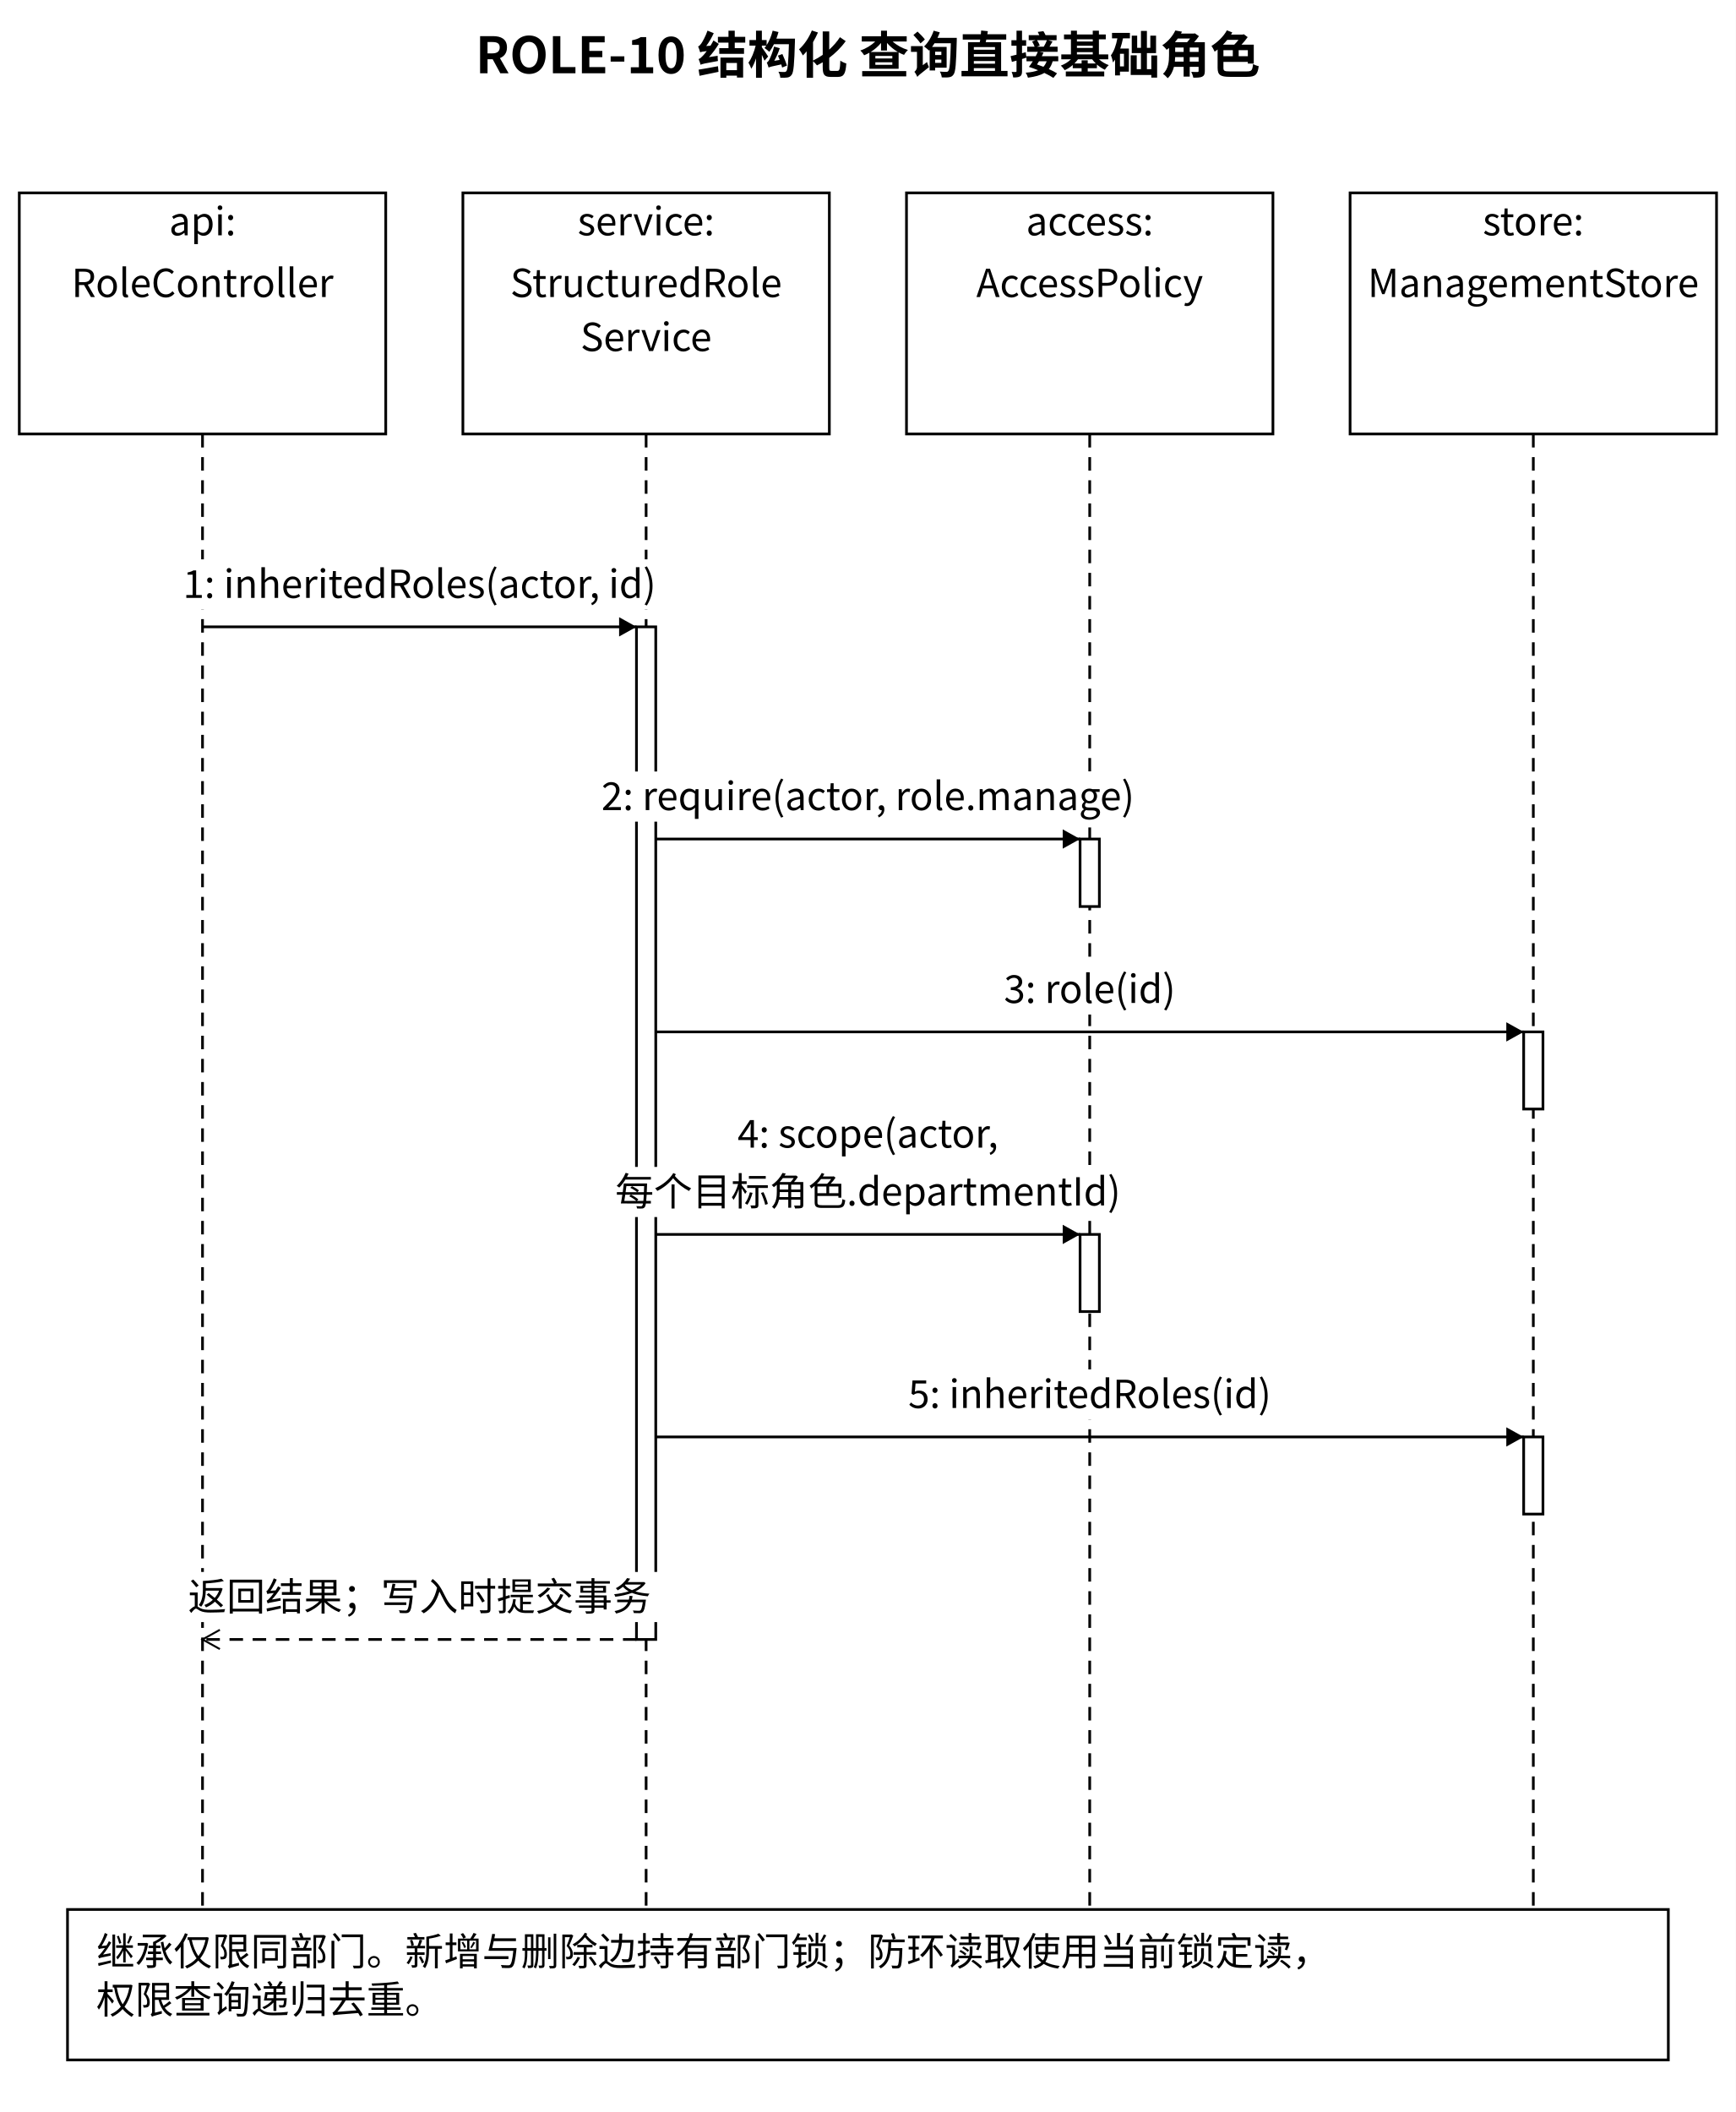
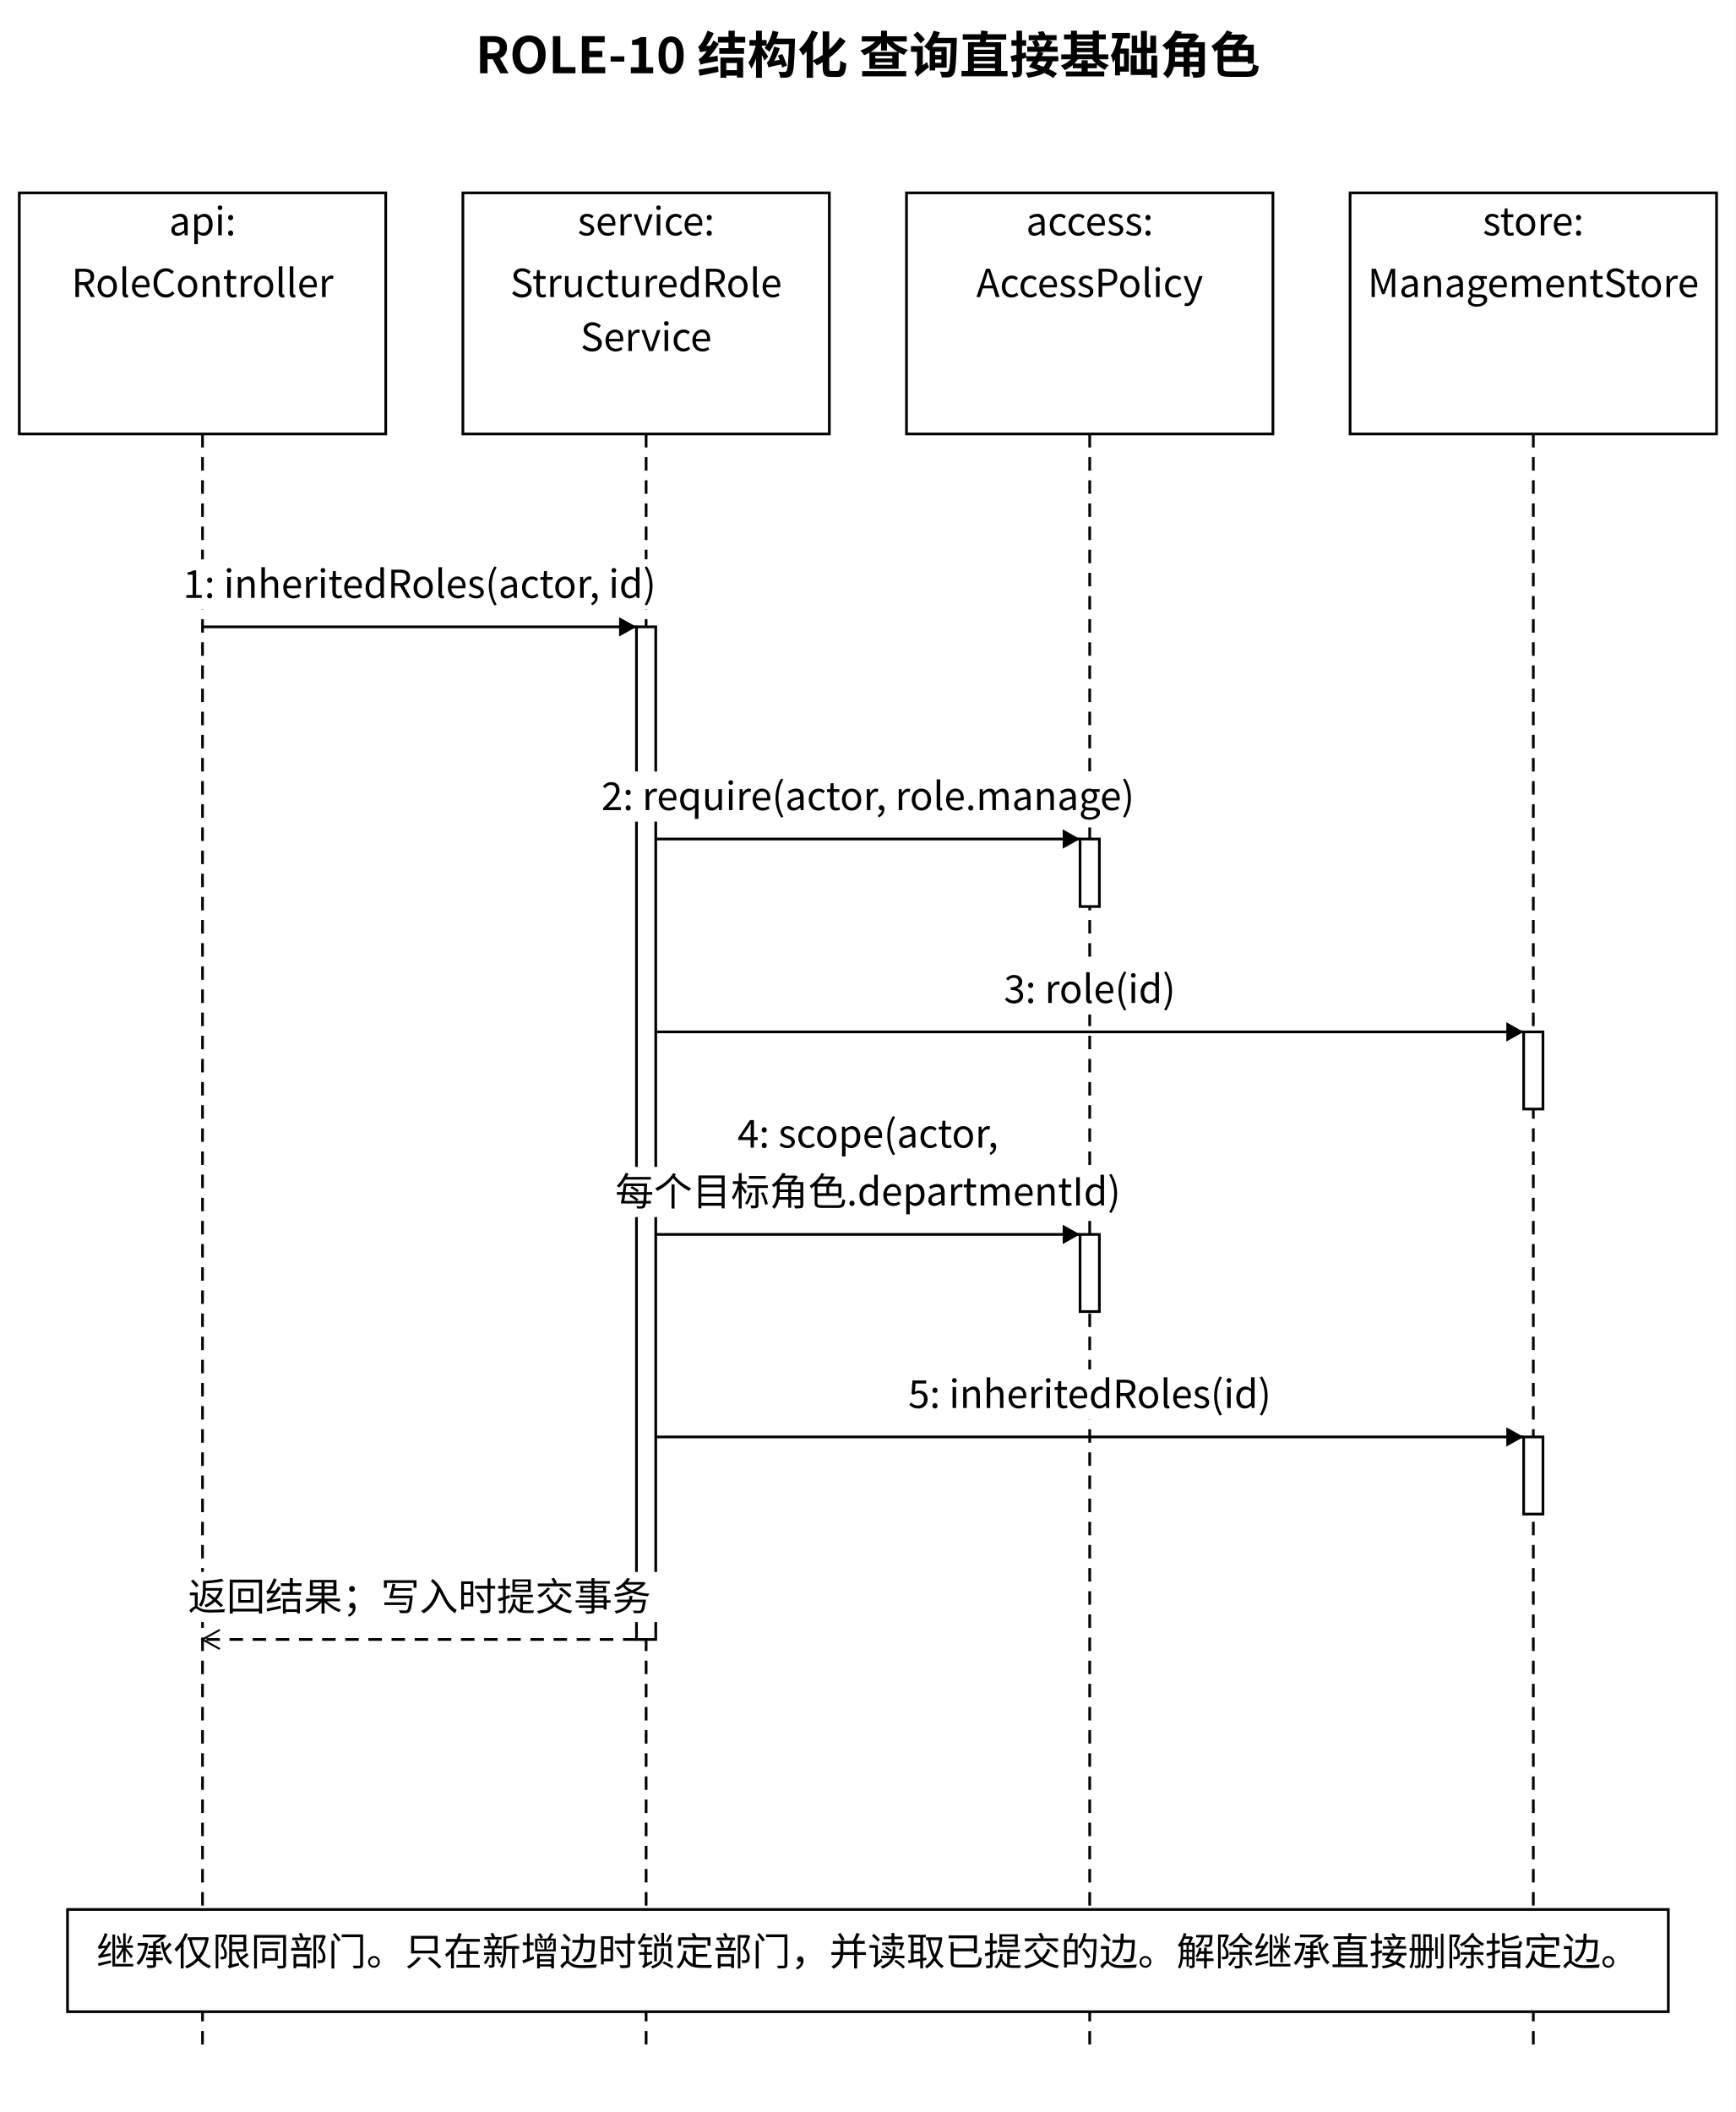
<svg xmlns="http://www.w3.org/2000/svg" width="900" height="1095" viewBox="0 0 900 1095">
  <style>text{font-family:'PingFang SC','Microsoft YaHei','Noto Sans CJK SC',system-ui,sans-serif;fill:black}</style>
  <defs>
    <marker id="open" markerWidth="12" markerHeight="12" refX="10" refY="6" orient="auto" markerUnits="userSpaceOnUse">
      <path d="M1,1 L10,6 L1,11" fill="none" stroke="black" />
    </marker>
    <marker id="filled" markerWidth="12" markerHeight="12" refX="10" refY="6" orient="auto" markerUnits="userSpaceOnUse">
      <path d="M1,1 L10,6 L1,11 Z" fill="black" />
    </marker>
    <marker id="triangle" markerWidth="16" markerHeight="16" refX="14" refY="8" orient="auto" markerUnits="userSpaceOnUse">
      <path d="M1,1 L14,8 L1,15 Z" fill="white" stroke="black" />
    </marker>
  </defs>
  <rect width="100%" height="100%" fill="white" />
  <text x="450.0" y="38" font-size="26" text-anchor="middle" font-weight="600">ROLE-10 结构化 查询直接基础角色</text>
  <rect x="10" y="100" width="190" height="125" rx="0" fill="white" stroke="black" stroke-width="1.4" />
  <text x="105" y="122" font-size="20" text-anchor="middle" font-weight="400">api:</text>
  <text x="105" y="154" font-size="20" text-anchor="middle" font-weight="400">RoleController</text>
  <path d="M 105,225 L 105,1060" fill="none" stroke="black" stroke-width="1.4" stroke-dasharray="7 5" />
  <rect x="240" y="100" width="190" height="125" rx="0" fill="white" stroke="black" stroke-width="1.4" />
  <text x="335" y="122" font-size="20" text-anchor="middle" font-weight="400">service:</text>
  <text x="335" y="154" font-size="20" text-anchor="middle" font-weight="400">StructuredRole</text>
  <text x="335" y="182" font-size="20" text-anchor="middle" font-weight="400">Service</text>
  <path d="M 335,225 L 335,1060" fill="none" stroke="black" stroke-width="1.4" stroke-dasharray="7 5" />
  <rect x="470" y="100" width="190" height="125" rx="0" fill="white" stroke="black" stroke-width="1.4" />
  <text x="565" y="122" font-size="20" text-anchor="middle" font-weight="400">access:</text>
  <text x="565" y="154" font-size="20" text-anchor="middle" font-weight="400">AccessPolicy</text>
  <path d="M 565,225 L 565,1060" fill="none" stroke="black" stroke-width="1.4" stroke-dasharray="7 5" />
  <rect x="700" y="100" width="190" height="125" rx="0" fill="white" stroke="black" stroke-width="1.4" />
  <text x="795" y="122" font-size="20" text-anchor="middle" font-weight="400">store:</text>
  <text x="795" y="154" font-size="20" text-anchor="middle" font-weight="400">ManagementStore</text>
  <path d="M 795,225 L 795,1060" fill="none" stroke="black" stroke-width="1.4" stroke-dasharray="7 5" />
  <rect x="330" y="325" width="10" height="525" rx="0" fill="white" stroke="black" stroke-width="1.4" />
  <path d="M 105,325 L 330,325" fill="none" stroke="black" stroke-width="1.4" marker-end="url(#filled)" />
  <rect x="52.9" y="290" width="329.2" height="26" fill="white" />
  <text x="217.5" y="310" font-size="20" text-anchor="middle" font-weight="400">1: inheritedRoles(actor, id)</text>
  <rect x="560" y="435" width="10" height="35" rx="0" fill="white" stroke="black" stroke-width="1.4" />
  <path d="M 340,435 L 560,435" fill="none" stroke="black" stroke-width="1.4" marker-end="url(#filled)" />
  <rect x="274.0" y="400" width="352" height="26" fill="white" />
  <text x="450.0" y="420" font-size="20" text-anchor="middle" font-weight="400">2: require(actor, role.manage)</text>
  <rect x="790" y="535" width="10" height="40" rx="0" fill="white" stroke="black" stroke-width="1.4" />
  <path d="M 340,535 L 790,535" fill="none" stroke="black" stroke-width="1.4" marker-end="url(#filled)" />
  <rect x="497.3" y="500" width="135.4" height="26" fill="white" />
  <text x="565.0" y="520" font-size="20" text-anchor="middle" font-weight="400">3: role(id)</text>
  <rect x="560" y="640" width="10" height="40" rx="0" fill="white" stroke="black" stroke-width="1.4" />
  <path d="M 340,640 L 560,640" fill="none" stroke="black" stroke-width="1.4" marker-end="url(#filled)" />
  <rect x="359.5" y="575" width="181" height="26" fill="white" />
  <text x="450.0" y="595" font-size="20" text-anchor="middle" font-weight="400">4: scope(actor,</text>
  <rect x="305.2" y="605" width="289.6" height="26" fill="white" />
  <text x="450.0" y="625" font-size="20" text-anchor="middle" font-weight="400">每个目标角色.departmentId)</text>
  <rect x="790" y="745" width="10" height="40" rx="0" fill="white" stroke="black" stroke-width="1.4" />
  <path d="M 340,745 L 790,745" fill="none" stroke="black" stroke-width="1.4" marker-end="url(#filled)" />
  <rect x="440.3" y="710" width="249.4" height="26" fill="white" />
  <text x="565.0" y="730" font-size="20" text-anchor="middle" font-weight="400">5: inheritedRoles(id)</text>
  <path d="M 330,850 L 105,850" fill="none" stroke="black" stroke-width="1.4" stroke-dasharray="7 5" marker-end="url(#open)" />
  <rect x="92.5" y="815" width="250" height="26" fill="white" />
  <text x="217.5" y="835" font-size="20" text-anchor="middle" font-weight="400">返回结果；写入时提交事务</text>
-   <rect x="35" y="990" width="830" height="78" rx="0" fill="white" stroke="black" stroke-width="1.4" />
-   <text x="50" y="1019" font-size="20" text-anchor="start" font-weight="400">继承仅限同部门。新增与删除边持有部门锁；防环读取使用当前锁定读，</text>
-   <text x="50" y="1044" font-size="20" text-anchor="start" font-weight="400">权限查询递归去重。</text>
+   <rect x="35" y="990" width="830" height="53" rx="0" fill="white" stroke="black" stroke-width="1.4" />
+   <text x="50" y="1019" font-size="20" text-anchor="start" font-weight="400">继承仅限同部门。只在新增边时锁定部门，并读取已提交的边。解除继承直接删除指定边。</text>
</svg>
